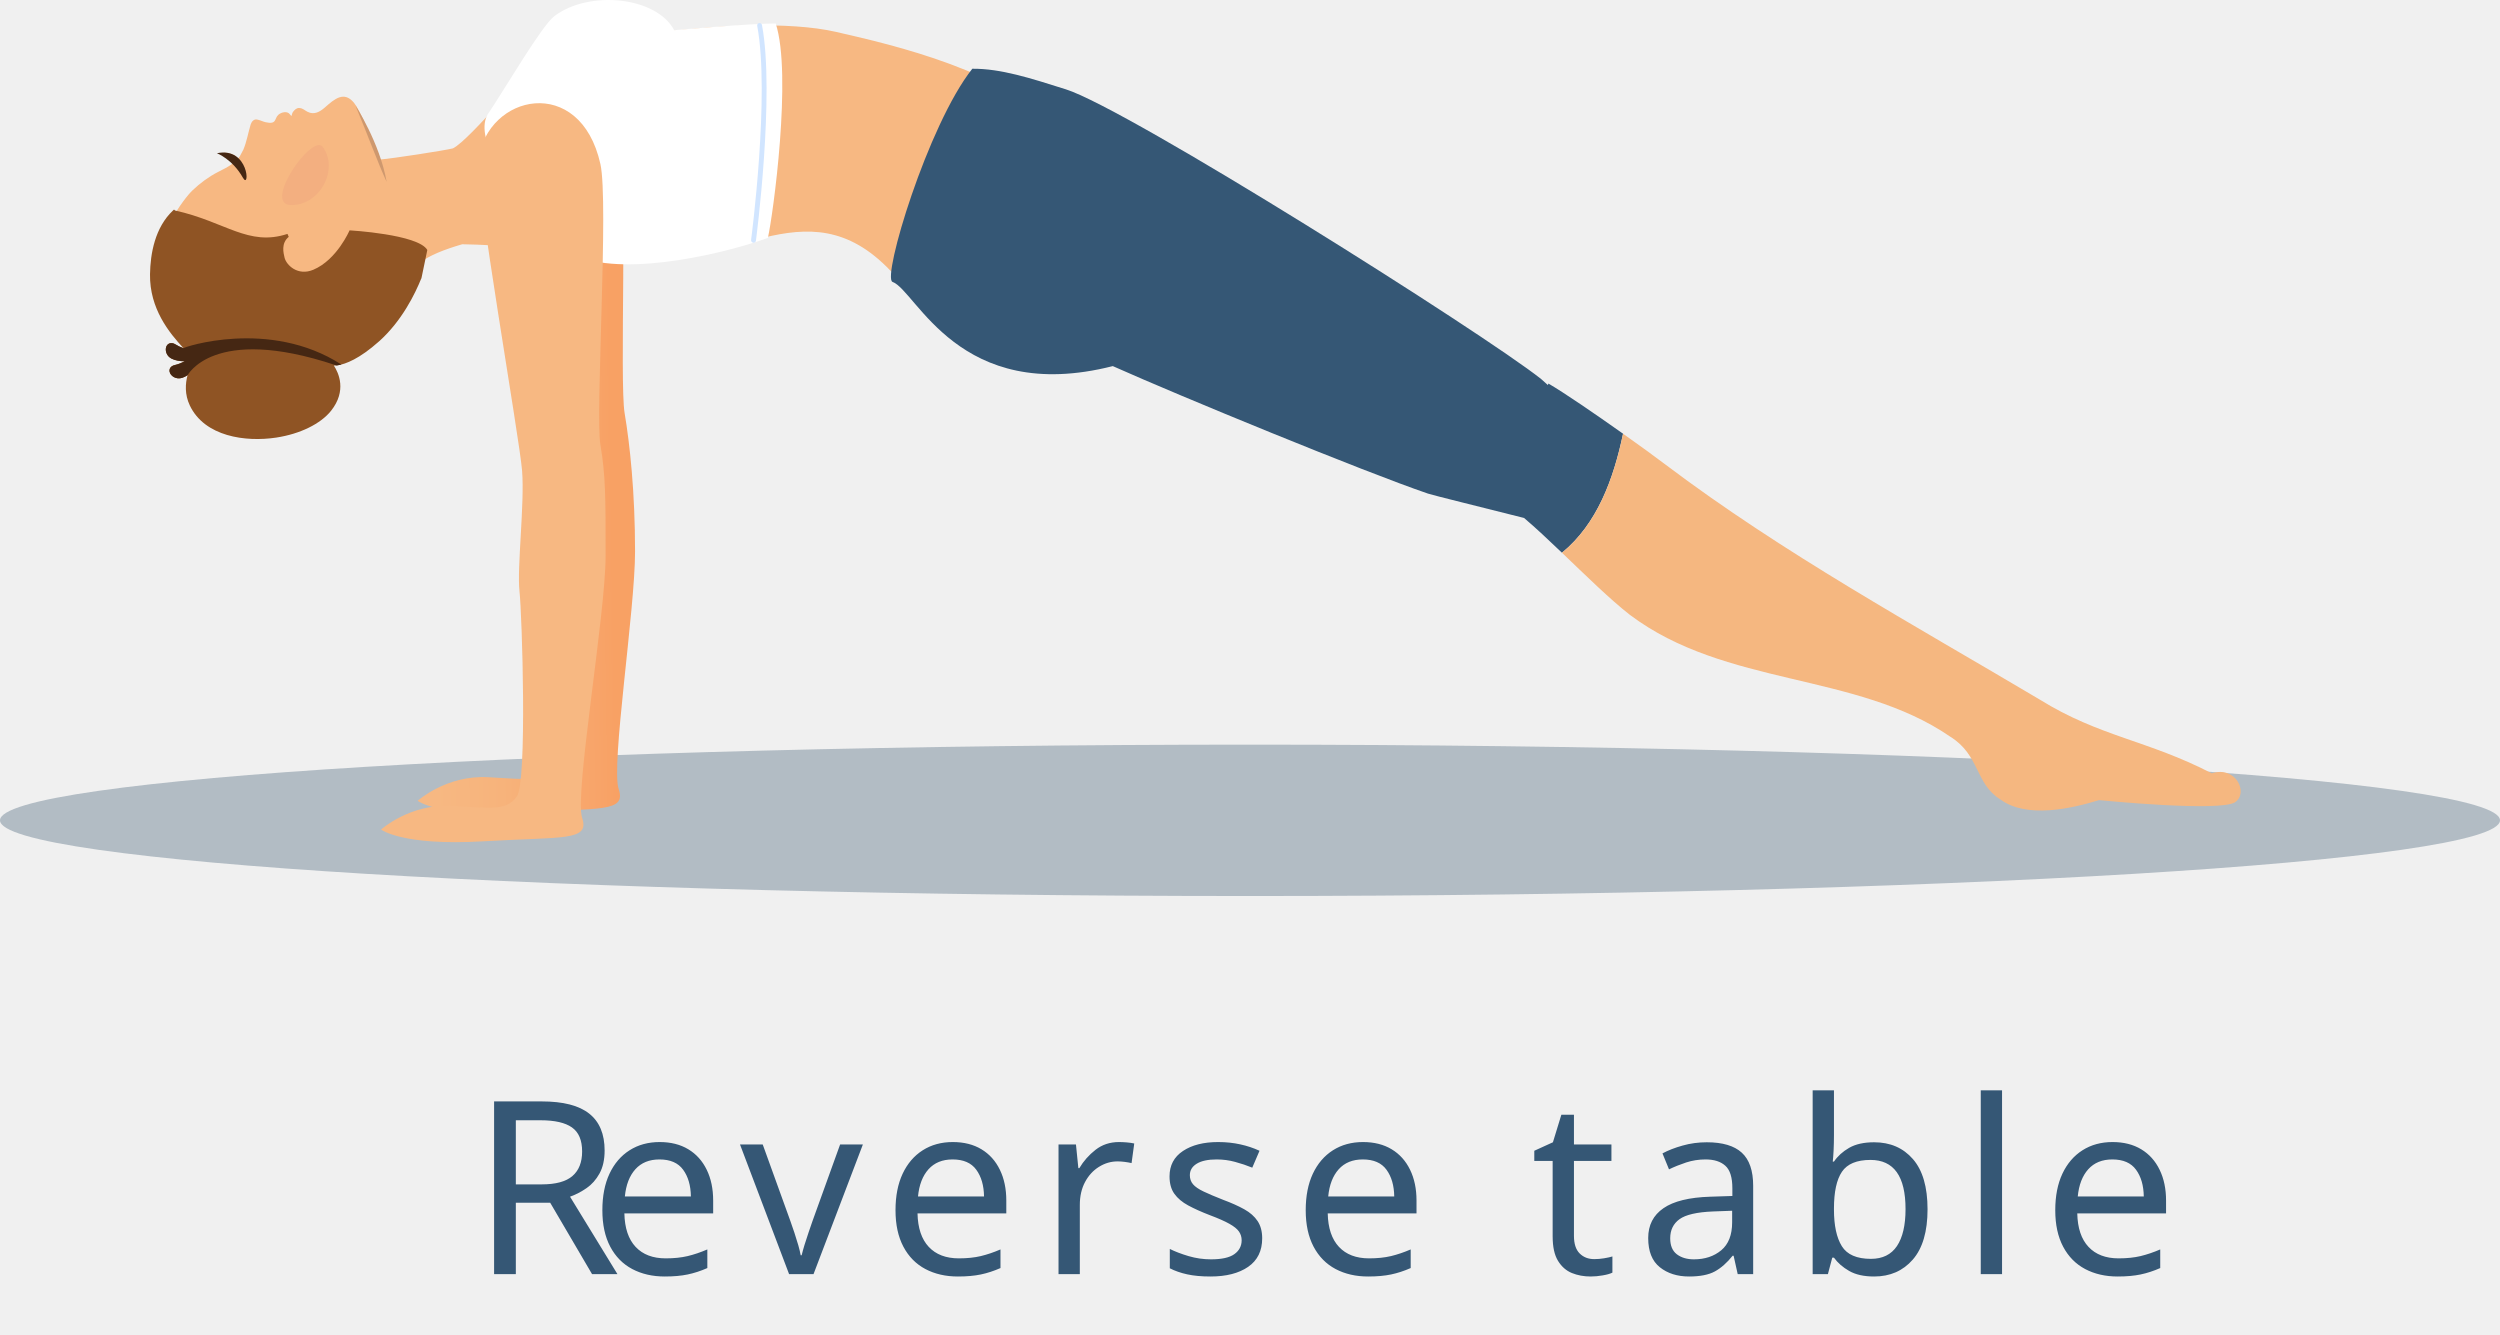
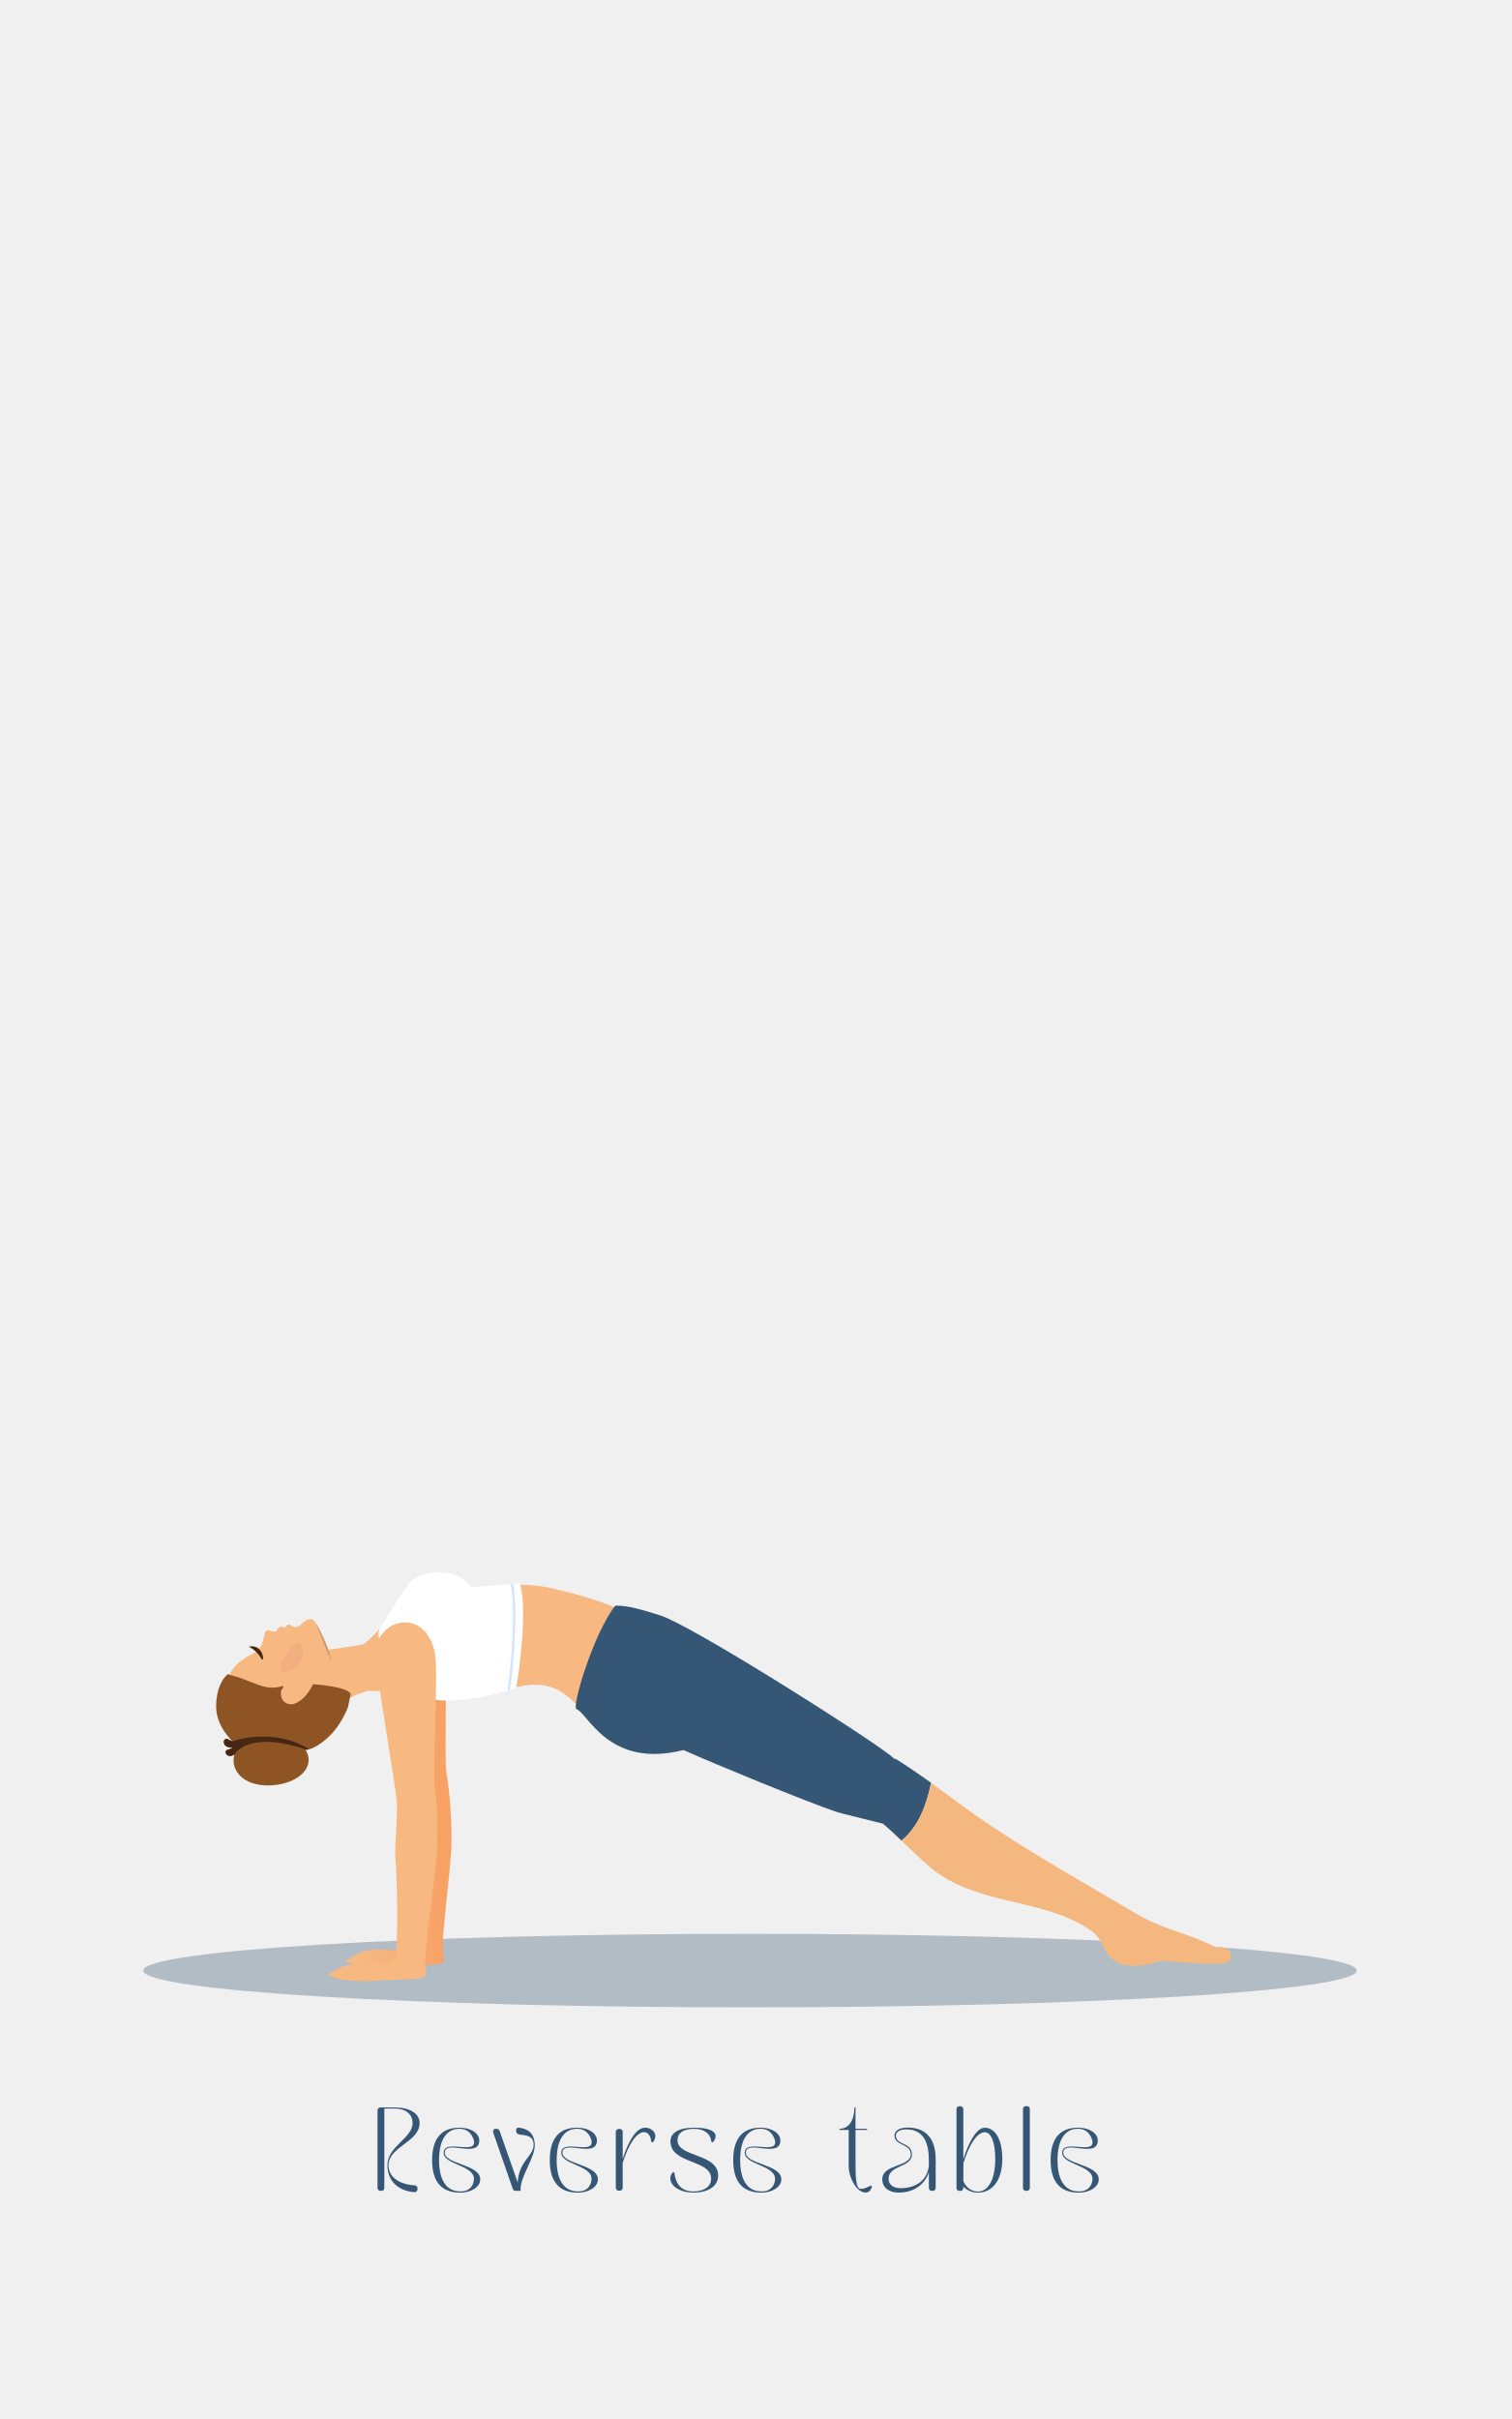
- <svg xmlns="http://www.w3.org/2000/svg" id="Layer_1" data-name="Layer 1" viewBox="0 0 878.58 469.01">
-   <defs>
-     <style>
-       .cls-1 {
-         fill: url(#linear-gradient);
-       }
- 
-       .cls-2 {
-         fill: #f7b882;
-       }
- 
-       .cls-3 {
-         fill: #f3af80;
-       }
- 
-       .cls-4 {
-         fill: #f5b780;
-       }
- 
-       .cls-5 {
-         fill: #fff;
-       }
- 
-       .cls-6 {
-         fill: #8f5424;
-       }
- 
-       .cls-7 {
-         fill: #ce986e;
-       }
- 
-       .cls-8 {
-         fill: #b2bcc4;
-       }
- 
-       .cls-9 {
-         fill: #d1e5ff;
-       }
- 
-       .cls-10, .cls-11 {
-         fill: #355775;
-       }
- 
-       .cls-12 {
-         fill: #452713;
-       }
- 
-       .cls-13 {
-         letter-spacing: .08em;
-       }
- 
-       .cls-11 {
-         font-family: FarmWaveFree-Regular, 'Farm Wave Free';
-         font-size: 85px;
-         isolation: isolate;
-       }
- 
-       .cls-14 {
-         letter-spacing: .07em;
-       }
-     </style>
-     <linearGradient id="linear-gradient" x1="214.88" y1="155.97" x2="151.62" y2="156.85" gradientUnits="userSpaceOnUse">
-       <stop offset="0" stop-color="#f8a164" />
-       <stop offset=".1" stop-color="#f8a469" />
-       <stop offset=".63" stop-color="#f7b37b" />
-       <stop offset="1" stop-color="#f7b882" />
-     </linearGradient>
-   </defs>
-   <text class="cls-11" transform="translate(165.39 447.76)">
-     <tspan class="cls-14" x="0" y="0">R</tspan>
-     <tspan class="cls-13" x="41.63" y="0">everse table</tspan>
-   </text>
+ <svg xmlns="http://www.w3.org/2000/svg" version="1.1" id="Layer_1" x="0px" y="0px" viewBox="0 0 250 400" style="enable-background:new 0 0 250 400;" xml:space="preserve">
+   <style type="text/css">
+ 	.st0{enable-background:new    ;}
+ 	.st1{fill:#355775;}
+ 	.st2{fill:#B2BCC4;}
+ 	.st3{fill:url(#SVGID_1_);}
+ 	.st4{fill:#F7B882;}
+ 	.st5{fill:#8F5424;}
+ 	.st6{fill:#452713;}
+ 	.st7{fill:#CE986E;}
+ 	.st8{fill:#F3AF80;}
+ 	.st9{fill:#FFFFFF;}
+ 	.st10{fill:#F5B780;}
+ 	.st11{fill:#D1E5FF;}
+ </style>
  <g>
-     <ellipse class="cls-8" cx="439.29" cy="288.29" rx="439.29" ry="26.6" />
+     <g class="st0">
+       <path class="st1" d="M69.05,361.84V362c0,0.28-0.22,0.51-0.51,0.49c-2.7-0.2-4.46-1.88-4.46-4.46c0-3.15,4.16-4.46,4.16-6.96    c0-1.48-1.15-2.41-2.98-2.41l-1.69,0.01v13.12c0,0.28-0.21,0.48-0.48,0.48h-0.17c-0.27,0-0.48-0.21-0.48-0.48v-12.83    c0-0.27,0.21-0.48,0.48-0.48h2.34c2.54,0,4.14,1,4.14,2.59c0,3.14-5.14,3.88-5.14,6.96c0,1.93,1.71,3.18,4.31,3.33    C68.85,361.37,69.05,361.57,69.05,361.84z" />
+     </g>
+     <g class="st0">
+       <path class="st1" d="M79.43,360.37c0,1.35-1.63,2.2-3.3,2.2c-2.75,0-4.66-1.41-4.66-5.38c0-3.98,1.91-5.36,4.51-5.36    c2.01-0.01,3.29,1,3.29,2.09c0.01,2.98-5.33-0.01-5.69,1.85C73.18,357.89,79.43,357.8,79.43,360.37z M78.39,360.27    c0-2.31-5.37-2.33-4.99-4.51c0.35-2,5.53,0.64,4.97-1.86c-0.3-0.98-0.98-1.9-2.38-1.89c-1.98,0-3.37,1.59-3.37,5.17    c0,3.58,1.39,5.19,3.52,5.19C77.81,362.38,78.39,361.23,78.39,360.27z" />
+       <path class="st1" d="M86.11,362.27h-0.85c-0.21,0-0.39-0.13-0.45-0.33l-3.22-9.26c-0.12-0.35,0.05-0.66,0.35-0.66h0.23    c0.21,0,0.38,0.12,0.46,0.33l2.99,8.53c0.22-3.71,2.81-4.4,2.63-6.41c-0.1-1.24-1.06-1.38-2.36-1.52    c-0.29-0.03-0.49-0.22-0.51-0.49l-0.02-0.16c-0.03-0.32,0.15-0.51,0.48-0.47c1.38,0.18,2.44,0.76,2.6,2.64    C88.63,356.77,85.91,359.92,86.11,362.27z" />
+       <path class="st1" d="M98.89,360.37c0,1.35-1.63,2.2-3.3,2.2c-2.75,0-4.66-1.41-4.66-5.38c0-3.98,1.91-5.36,4.51-5.36    c2.01-0.01,3.29,1,3.29,2.09c0.01,2.98-5.33-0.01-5.69,1.85C92.63,357.89,98.89,357.8,98.89,360.37z M97.84,360.27    c0-2.31-5.37-2.33-4.99-4.51c0.35-2,5.53,0.64,4.97-1.86c-0.3-0.98-0.98-1.9-2.38-1.89c-1.98,0-3.37,1.59-3.37,5.17    c0,3.58,1.39,5.19,3.52,5.19C97.26,362.38,97.84,361.23,97.84,360.27z" />
+       <path class="st1" d="M108.15,354.01c-0.24,0.37-0.42,0.34-0.47-0.07c-0.1-0.84-0.55-1.37-1.16-1.37c-1.22,0-2.55,1.93-3.53,5.08    v4.14c0,0.28-0.24,0.48-0.57,0.48c-0.32,0-0.57-0.21-0.57-0.48v-9.29c0-0.27,0.25-0.48,0.57-0.48c0.33,0,0.57,0.21,0.57,0.48v4.5    c0.99-3.17,2.34-5.17,3.7-5.17C107.98,351.83,108.83,352.95,108.15,354.01z" />
+       <path class="st1" d="M118.78,359.75c0,1.72-1.57,2.81-4.08,2.81c-2.91,0.01-4.46-1.78-3.59-3.13c0.23-0.36,0.42-0.34,0.47,0.07    c0.15,1.18,0.77,2.88,3.12,2.87c1.79-0.01,2.92-0.82,2.92-2.12c0-3.2-6.73-2.37-6.73-6.17c0-1.39,1.38-2.26,3.89-2.25    c2.91-0.01,4.18,0.83,3.31,2.18c-0.23,0.36-0.42,0.34-0.47-0.07c-0.15-1.18-1.24-1.93-2.83-1.92c-1.79-0.01-2.73,0.71-2.73,1.88    C112.05,356.77,118.78,356.02,118.78,359.75z" />
+       <path class="st1" d="M129.23,360.37c0,1.35-1.63,2.2-3.3,2.2c-2.75,0-4.66-1.41-4.66-5.38c0-3.98,1.91-5.36,4.51-5.36    c2.01-0.01,3.29,1,3.29,2.09c0.01,2.98-5.33-0.01-5.69,1.85C122.97,357.89,129.23,357.8,129.23,360.37z M128.19,360.27    c0-2.31-5.37-2.33-4.99-4.51c0.35-2,5.53,0.64,4.97-1.86c-0.3-0.98-0.98-1.9-2.38-1.89c-1.98,0-3.37,1.59-3.37,5.17    c0,3.58,1.39,5.19,3.52,5.19C127.61,362.38,128.19,361.23,128.19,360.27z" />
+       <path class="st1" d="M144.2,361.58c0,0.08-0.03,0.17-0.08,0.29c-0.23,0.49-0.55,0.69-0.91,0.69c-1.57,0-2.84-2.51-2.84-4.38v-5.98    h-1.52v-0.19c1.52,0,2.46-1.36,2.46-3.54h0.19v3.54h1.9v0.19h-1.9v5.32c0,2.57,0.08,4.43,0.85,4.43c0.65,0,0.98-0.23,1.45-0.45    c0.11-0.05,0.2-0.07,0.26-0.07C144.15,361.45,144.2,361.5,144.2,361.58z" />
+       <path class="st1" d="M154.76,357.1v4.69c0,0.28-0.21,0.48-0.48,0.48h-0.17c-0.28,0-0.48-0.21-0.48-0.48v-2.6    c-0.68,2.09-2.54,3.37-4.97,3.37c-1.68,0-2.73-0.84-2.73-2.2c0-2.57,4.71-1.99,4.71-4.13c0-1.8-2.7-1.39-2.7-3.09    c0-0.82,0.83-1.33,2.16-1.33C153.15,351.82,154.76,353.61,154.76,357.1z M153.63,358.11v-0.89l-0.01-0.12    c0-3.32-1.24-4.99-3.71-4.99c-1.07,0-1.74,0.4-1.74,1.04c0,1.59,2.66,1.07,2.66,3.09c0,2.2-3.86,1.72-3.86,4.04    c0,0.96,0.76,1.55,1.97,1.55C151.63,361.83,153.39,360.41,153.63,358.11z" />
+       <path class="st1" d="M161.74,362.57c-0.95,0-1.81-0.37-2.41-1v0.23c0,0.28-0.21,0.48-0.48,0.48h-0.17c-0.27,0-0.48-0.21-0.48-0.48    v-13.04c0-0.28,0.21-0.48,0.48-0.48h0.17c0.27,0,0.48,0.21,0.48,0.48v8.28c0-0.01,0.01-0.02,0.01-0.03    c0.99-3.17,2.34-5.17,3.51-5.17l0.03,0.74c-1.23,0-2.56,1.94-3.54,5.12v2.97c0.44,1.06,1.36,1.72,2.41,1.72    c1.75,0,2.86-2.08,2.86-5.37c0-2.72-0.66-4.43-1.72-4.43l-0.03-0.75c1.79,0,2.92,1.99,2.92,5.17v0.02    C165.76,360.43,164.22,362.57,161.74,362.57z" />
+       <path class="st1" d="M169.2,348.75c0-0.28,0.21-0.48,0.48-0.48h0.17c0.27,0,0.48,0.21,0.48,0.48v13.04c0,0.28-0.21,0.48-0.48,0.48    h-0.17c-0.27,0-0.48-0.21-0.48-0.48V348.75z" />
+       <path class="st1" d="M181.73,360.37c0,1.35-1.63,2.2-3.3,2.2c-2.75,0-4.66-1.41-4.66-5.38c0-3.98,1.91-5.36,4.51-5.36    c2.01-0.01,3.29,1,3.29,2.09c0.01,2.98-5.33-0.01-5.69,1.85C175.48,357.89,181.73,357.8,181.73,360.37z M180.69,360.27    c0-2.31-5.37-2.33-4.99-4.51c0.35-2,5.53,0.64,4.96-1.86c-0.3-0.98-0.98-1.9-2.38-1.89c-1.98,0-3.37,1.59-3.37,5.17    c0,3.58,1.39,5.19,3.52,5.19C180.11,362.38,180.69,361.23,180.69,360.27z" />
+     </g>
    <g>
-       <path class="cls-1" d="M180.99,46.1c-1.18,9.09,14.43,97.65,15.34,109.26,.92,11.61-1.83,34-.92,42.3,.92,8.29,2.75,67.18-.92,72.16s-8.26,4.15-22.94,3.32c-14.68-.83-24.77,8.29-24.77,8.29,0,0,7.34,5.81,35.78,4.15s37.61,0,34.86-8.29,5.76-62.74,5.76-83.48-1.84-37.84-3.67-48.62c-1.83-10.78,1.13-83.05-1.83-96.33-7.08-31.73-33.69-25.96-36.69-2.76Z" />
+       <ellipse class="st2" cx="124.06" cy="325.85" rx="100.35" ry="6.08" />
      <g>
-         <path class="cls-2" d="M146.67,95.04c.42-1.02,.81-1.97,1.18-2.87,2.94-2.36,8.34-4.52,14.6-6.33,28.08,.45,45.13,5.44,57.46,6.3,39.15,2.73,65.67-29.53,95.94,6.24,7.13-21.65,48.2-31.12,57.25-52-18.86-21.33-59.09-30.56-79.33-35.18-33.35-7.61-105.05,5.99-103.51,9.47-2.83,1.14-25.26,28.75-31.12,31.48-3.05,.76-21.31,3.58-25.51,3.9-.59-1.28-1.13-2.54-1.55-3.76-2.31-5.75-5.76-13.8-7.63-16.1-3.51-4.36-6.87-1.42-10.25,1.55-1.79,1.56-3.76,2.73-6.11,1.56-1.2-.61-1.56-1.24-2.94-1.35-.89-.05-1.57,.61-2.07,1.23-.9,1.12-.18,2.31-1.3,.89-.87-1.13-2.97-.64-3.97,.28-1.47,1.36-.47,3.5-4.47,2.6-1.03-.24-1.97-.76-3.01-.95-1.12-.21-1.91,.73-2.23,1.72-.89,2.94-1.37,5.97-2.56,8.84-.42,.84-.85,1.64-1.24,2.33-.22,.31-.44,.59-.68,.87-.75-1.42-3.62-2.39-5.57-1.96,1.71,.53,3.08,2.01,3.55,3.81-1.46,1.07-3.17,1.91-4.95,2.81-3.3,1.69-6.32,3.92-9.01,6.49-1.42,1.33-4.81,5.49-7.85,11.15,42.34,42.84,82.01,14.61,86.88,16.98Z" />
-         <path class="cls-6" d="M147.99,98c-2.06,5.11-6.71,14.76-14.76,21.95-6.93,6.18-11.74,7.99-14.55,8.42-.48,.07-.94,.11-1.35,.11,1.67,2.54,4.62,8.83-.99,15.89-3.69,4.61-10.88,8.13-19.25,9.41-10.76,1.64-25.16-.32-30.38-11.28-1.85-3.89-1.59-7.71-.79-10.65-.61,.4-1.23,.71-1.83,.91-2.23,.75-4.21-.67-4.49-2.16-.16-.85,.24-1.97,1.88-2.33,1.04-.23,2.21-.68,3.45-1.33-1.71,.05-3.37-.27-4.62-.9-1.65-.84-2.2-2.5-2-3.7,.26-1.62,1.82-2.32,3.36-1.32,.78,.5,1.72,.95,2.83,1.35-5.04-5.4-11.95-13.9-11.78-25.97,.11-7.31,1.75-16.46,8.05-22.4l.38-.35,.4,.33c17.67,3.92,25.75,12.74,39.48,8.22l.44,1.04c-2.75,2.25-1.85,5.68-1.47,7.3,.61,2.59,4.62,6.57,10.11,4.26,8.32-3.51,12.74-13.85,12.74-13.85,0,0,24.13,1.37,27.32,6.9l-2.07,9.97-.11,.18Z" />
-         <path class="cls-12" d="M58.29,122.35c.26-1.62,1.82-2.32,3.36-1.32,.78,.5,1.72,.95,2.83,1.35-.28-.3,30.2-10.6,55.5,5.73-.47,.12-.9,.21-1.3,.27-.2,.03-.37,.03-.56,.05-.09-.03-.15-.09-.25-.12-43.28-14.45-52.07,3.96-51.96,3.55-.61,.4-1.23,.71-1.83,.91-2.23,.75-4.21-.67-4.49-2.16-.16-.85,.24-1.97,1.88-2.33,1.04-.23,2.21-.68,3.45-1.33-1.71,.05-3.37-.27-4.62-.9-1.66-.84-2.2-2.51-2.01-3.7Z" />
-         <path class="cls-12" d="M76.23,53.85s5.49,2.09,9.13,8.6c2.54,4.55,2.22-11-9.13-8.6Z" />
-         <path class="cls-7" d="M124.92,37.08s8.57,13.16,10.96,26.82c-3.05-6.54-6.4-15.85-10.96-26.82Z" />
-         <path class="cls-3" d="M113.39,51.59c5.72,7.54-.58,20.46-11,20.48-10.41,.03,7.32-25.33,11-20.48Z" />
-         <path class="cls-5" d="M171.89,39.46c-5.32,6.66,2.94,24.55,18.48,27.56,8.2,1.59,13.51,15.47,12.63,23.11,18.35,7.34,53.78-1.72,66.86-6.54,1.79-7.75,8.58-57.5,2.75-75.34-9.29,0-35.63,2.35-35.69,2.36-6.26-11.84-29.99-14.2-42.17-4.88-4.45,3.46-17.02,24.98-22.86,33.73Z" />
+         <linearGradient id="SVGID_1_" gradientUnits="userSpaceOnUse" x1="245.296" y1="283.381" x2="230.845" y2="283.18" gradientTransform="matrix(1 0 0 -1 -172.5 579)">
+           <stop offset="0" style="stop-color:#F8A164" />
+           <stop offset="0.1" style="stop-color:#F8A469" />
+           <stop offset="0.63" style="stop-color:#F7B37B" />
+           <stop offset="1" style="stop-color:#F7B882" />
+         </linearGradient>
+         <path class="st3" d="M65.05,270.52c-0.27,2.08,3.3,22.31,3.5,24.96c0.21,2.65-0.42,7.77-0.21,9.66     c0.21,1.89,0.63,15.35-0.21,16.48c-0.84,1.14-1.89,0.95-5.24,0.76c-3.35-0.19-5.66,1.89-5.66,1.89s1.68,1.33,8.17,0.95     s8.59,0,7.96-1.89c-0.63-1.89,1.32-14.33,1.32-19.07s-0.42-8.64-0.84-11.11c-0.42-2.46,0.26-18.97-0.42-22.01     C71.82,263.9,65.74,265.22,65.05,270.52L65.05,270.52z" />
+         <g>
+           <path class="st4" d="M57.21,281.7c0.1-0.23,0.19-0.45,0.27-0.66c0.67-0.54,1.91-1.03,3.34-1.45c6.41,0.1,10.31,1.24,13.13,1.44      c8.94,0.62,15-6.75,21.92,1.43c1.63-4.95,11.01-7.11,13.08-11.88c-4.31-4.87-13.5-6.98-18.12-8.04      c-7.62-1.74-24,1.37-23.65,2.16c-0.65,0.26-5.77,6.57-7.11,7.19c-0.7,0.17-4.87,0.82-5.83,0.89c-0.13-0.29-0.26-0.58-0.35-0.86      c-0.53-1.31-1.32-3.15-1.74-3.68c-0.8-1-1.57-0.32-2.34,0.35c-0.41,0.36-0.86,0.62-1.4,0.36c-0.27-0.14-0.36-0.28-0.67-0.31      c-0.2-0.01-0.36,0.14-0.47,0.28c-0.21,0.26-0.04,0.53-0.3,0.2c-0.2-0.26-0.68-0.15-0.91,0.06c-0.34,0.31-0.11,0.8-1.02,0.59      c-0.24-0.05-0.45-0.17-0.69-0.22c-0.26-0.05-0.44,0.17-0.51,0.39c-0.2,0.67-0.31,1.36-0.58,2.02c-0.1,0.19-0.19,0.37-0.28,0.53      c-0.05,0.07-0.1,0.13-0.16,0.2c-0.17-0.32-0.83-0.55-1.27-0.45c0.39,0.12,0.7,0.46,0.81,0.87c-0.33,0.24-0.72,0.44-1.13,0.64      c-0.75,0.39-1.44,0.9-2.06,1.48c-0.32,0.3-1.1,1.25-1.79,2.55C47.04,287.61,56.1,281.16,57.21,281.7L57.21,281.7z" />
+           <path class="st5" d="M57.52,282.38c-0.47,1.17-1.53,3.37-3.37,5.01c-1.58,1.41-2.68,1.83-3.32,1.92      c-0.11,0.02-0.21,0.03-0.31,0.03c0.38,0.58,1.06,2.02-0.23,3.63c-0.84,1.05-2.49,1.86-4.4,2.15c-2.46,0.37-5.75-0.07-6.94-2.58      c-0.42-0.89-0.36-1.76-0.18-2.43c-0.14,0.09-0.28,0.16-0.42,0.21c-0.51,0.17-0.96-0.15-1.03-0.49      c-0.04-0.19,0.05-0.45,0.43-0.53c0.24-0.05,0.5-0.16,0.79-0.3c-0.39,0.01-0.77-0.06-1.06-0.21c-0.38-0.19-0.5-0.57-0.46-0.85      c0.06-0.37,0.42-0.53,0.77-0.3c0.18,0.11,0.39,0.22,0.65,0.31c-1.15-1.23-2.73-3.18-2.69-5.93c0.03-1.67,0.4-3.76,1.84-5.12      l0.09-0.08l0.09,0.08c4.04,0.9,5.88,2.91,9.02,1.88l0.1,0.24c-0.63,0.51-0.42,1.3-0.34,1.67c0.14,0.59,1.06,1.5,2.31,0.97      c1.9-0.8,2.91-3.16,2.91-3.16s5.51,0.31,6.24,1.58l-0.47,2.28L57.52,282.38L57.52,282.38z" />
+           <path class="st6" d="M37.03,287.94c0.06-0.37,0.42-0.53,0.77-0.3c0.18,0.11,0.39,0.22,0.65,0.31c-0.06-0.07,6.9-2.42,12.68,1.31      c-0.11,0.03-0.21,0.05-0.3,0.06c-0.05,0.01-0.08,0.01-0.13,0.01c-0.02-0.01-0.03-0.02-0.06-0.03c-9.89-3.3-11.89,0.9-11.87,0.81      c-0.14,0.09-0.28,0.16-0.42,0.21c-0.51,0.17-0.96-0.15-1.03-0.49c-0.04-0.19,0.05-0.45,0.43-0.53c0.24-0.05,0.5-0.16,0.79-0.3      c-0.39,0.01-0.77-0.06-1.06-0.21C37.11,288.59,36.98,288.21,37.03,287.94L37.03,287.94z" />
+           <path class="st6" d="M41.12,272.29c0,0,1.25,0.48,2.09,1.96C43.79,275.29,43.72,271.74,41.12,272.29z" />
+           <path class="st7" d="M52.25,268.46c0,0,1.96,3.01,2.5,6.13C54.05,273.09,53.29,270.97,52.25,268.46z" />
+           <path class="st8" d="M49.61,271.77c1.31,1.72-0.13,4.67-2.51,4.68C44.72,276.46,48.77,270.67,49.61,271.77z" />
+           <path class="st9" d="M62.98,269c-1.22,1.52,0.67,5.61,4.22,6.3c1.87,0.36,3.09,3.53,2.89,5.28c4.19,1.68,12.29-0.39,15.27-1.49      c0.41-1.77,1.96-13.14,0.63-17.21c-2.12,0-8.14,0.54-8.15,0.54c-1.43-2.7-6.85-3.24-9.63-1.11C67.18,262.09,64.31,267,62.98,269      L62.98,269z" />
+         </g>
+         <path class="st1" d="M95.36,282.62c1.91,0.69,5.32,9.9,17.68,6.76c5.36,2.4,20.22,8.5,25.3,10.23c0.4,0.14,4.42,1.12,7.72,1.96     c0.92,0.77,1.96,1.76,3.04,2.79c2.83-2.31,4.14-5.91,4.9-9.56c-2.25-1.6-4.77-3.32-5.99-4.03c-0.01,0.04-0.03,0.08-0.04,0.12     c-0.18-0.16-0.35-0.32-0.54-0.49c-4.65-3.69-33.19-21.69-38.15-23.25c-2.86-0.9-5.23-1.67-7.51-1.65     C98.2,270,94.49,282.31,95.36,282.62L95.36,282.62z" />
+         <path class="st10" d="M149.11,304.37c1.9,1.82,3.89,3.77,5.45,4.98c7.69,5.79,18.17,4.59,25.71,9.78c2.41,1.49,2,3.79,4.04,5.05     c2.11,1.56,5.71,0.73,7.92,0.05c0,0,9.8,0.98,10.94,0.16c1.08-0.78,0-2.93-1.89-2.3c-5.14-2.66-8.98-2.93-13.8-5.91     c-10.11-6.01-20.64-11.76-30.07-18.88c-0.82-0.62-2.07-1.53-3.4-2.47C153.25,298.45,151.93,302.06,149.11,304.37L149.11,304.37z" />
+         <path class="st11" d="M84.84,261.91c0.02,0.03,0.03,0.05,0.04,0.09c1.05,5.59-0.47,17.19-0.49,17.31     c-0.01,0.11-0.11,0.18-0.22,0.16c-0.11-0.02-0.18-0.12-0.17-0.23c0.02-0.12,1.53-11.65,0.49-17.18     c-0.02-0.11,0.05-0.21,0.16-0.22C84.73,261.83,84.8,261.86,84.84,261.91z" />
+         <path class="st4" d="M62.12,272.83c-0.27,2.08,3.3,22.31,3.5,24.96c0.21,2.65-0.42,7.77-0.21,9.66     c0.21,1.89,0.63,15.35-0.21,16.48c-0.84,1.14-1.89,0.95-5.24,0.76s-5.66,1.89-5.66,1.89s1.68,1.33,8.17,0.95s8.59,0,7.96-1.89     c-0.63-1.89,1.89-16.29,1.89-21.03s0-6.44-0.42-8.9c-0.42-2.46,0.68-19.51,0-22.55C70.29,265.91,62.81,267.53,62.12,272.83     L62.12,272.83z" />
      </g>
-       <path class="cls-10" d="M313.66,99.07c8.38,3.03,23.29,43.35,77.41,29.59,23.47,10.5,88.51,37.22,110.75,44.8,1.77,.6,19.36,4.92,33.78,8.57,4.01,3.39,8.6,7.7,13.32,12.22,12.37-10.12,18.12-25.89,21.47-41.83-9.85-6.99-20.87-14.52-26.23-17.63-.06,.19-.13,.35-.19,.53-.79-.71-1.55-1.42-2.38-2.13-20.36-16.16-145.29-94.95-167.02-101.8-12.54-3.96-22.88-7.31-32.87-7.23-15.62,19.68-31.84,73.54-28.04,74.91Z" />
-       <path class="cls-4" d="M548.93,194.26c8.32,7.95,17.05,16.52,23.84,21.8,33.65,25.34,79.52,20.09,112.56,42.8,10.54,6.53,8.75,16.57,17.67,22.09,9.23,6.83,24.99,3.21,34.68,.24,0,0,42.89,4.29,47.89,.68,4.74-3.43,0-12.84-8.26-10.09-22.52-11.66-39.32-12.82-60.4-25.88-44.27-26.3-90.36-51.49-131.62-82.64-3.6-2.73-9.04-6.69-14.89-10.83-3.35,15.94-9.1,31.72-21.47,41.83Z" />
-       <path class="cls-9" d="M267.61,8.42c.09,.11,.15,.24,.18,.4,4.58,24.48-2.06,75.26-2.13,75.77-.06,.47-.49,.79-.96,.71-.47-.08-.8-.52-.74-.99,.07-.51,6.68-51.02,2.15-75.22-.09-.47,.22-.91,.68-.98,.31-.07,.62,.07,.82,.31Z" />
-       <path class="cls-2" d="M168.14,56.19c-1.18,9.09,14.43,97.65,15.34,109.26,.92,11.61-1.83,34-.92,42.3,.92,8.29,2.75,67.18-.92,72.16s-8.26,4.15-22.94,3.32c-14.68-.83-24.77,8.29-24.77,8.29,0,0,7.34,5.81,35.78,4.15s37.61,0,34.86-8.29,8.26-71.33,8.26-92.06,0-28.2-1.83-38.98,2.97-85.42,0-98.7c-7.08-31.73-39.85-24.65-42.86-1.45Z" />
    </g>
  </g>
</svg>
